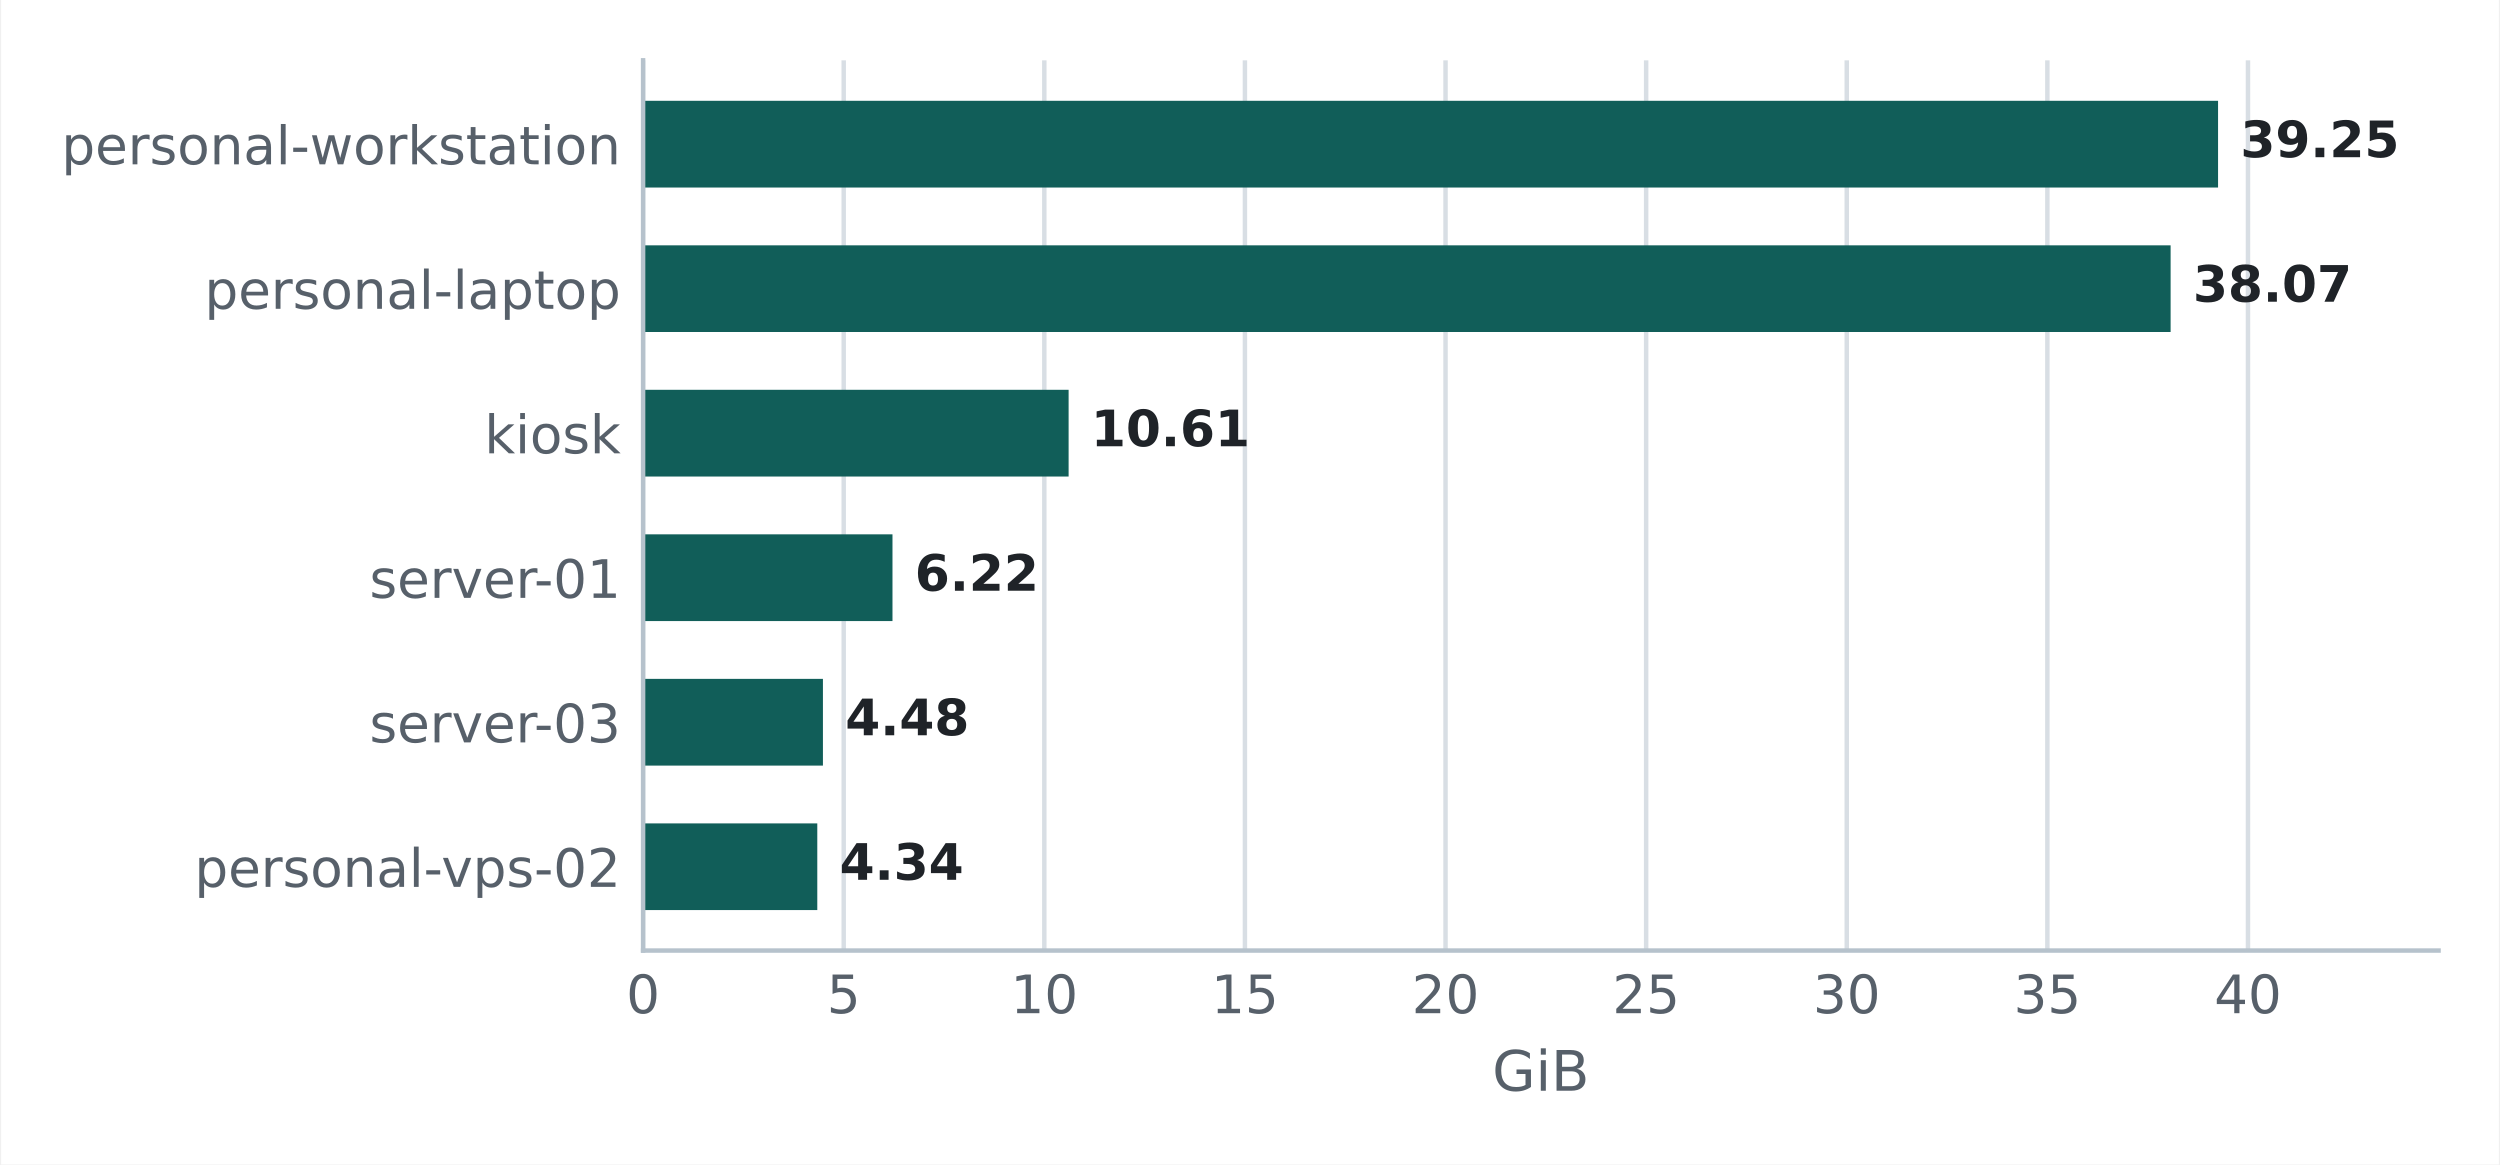
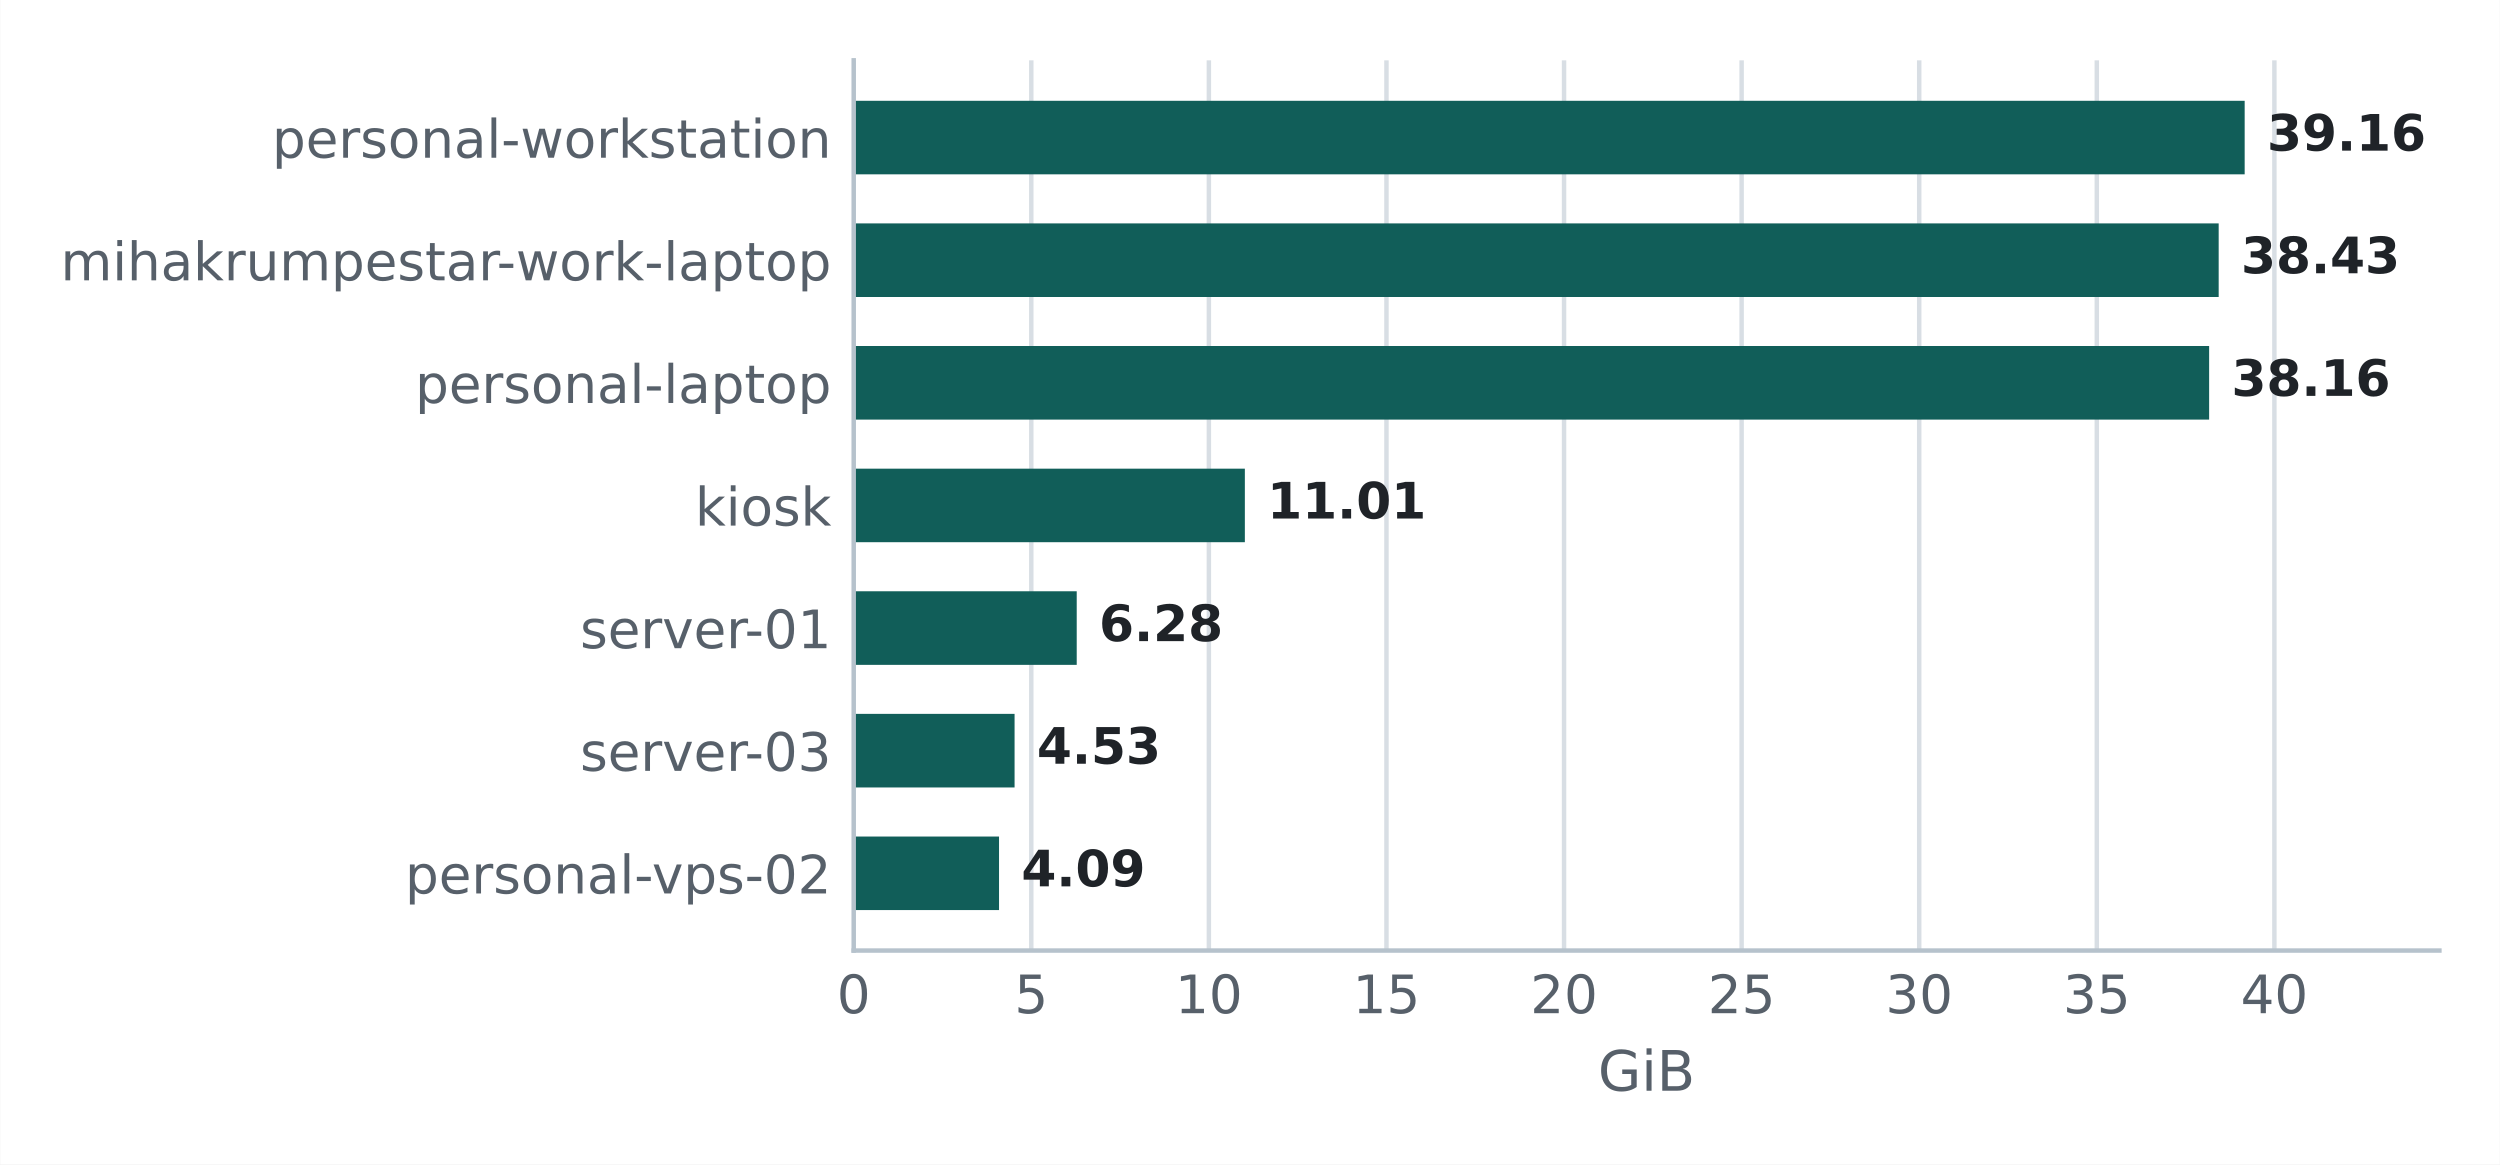
- <svg xmlns="http://www.w3.org/2000/svg" xmlns:xlink="http://www.w3.org/1999/xlink" width="994" height="463" viewBox="0 0 447.173 208.478" version="1.1">
+ <svg xmlns="http://www.w3.org/2000/svg" xmlns:xlink="http://www.w3.org/1999/xlink" width="994" height="463" viewBox="0 0 447.476 208.478" version="1.1">
  <defs>
    <style type="text/css">*{stroke-linejoin: round; stroke-linecap: butt}</style>
  </defs>
  <g id="figure_1">
    <g id="patch_1">
-       <path d="M 0 208.478  L 447.173 208.478  L 447.173 0  L 0 0  z " style="fill: #ffffff" />
+       <path d="M 0 208.478  L 447.476 208.478  L 447.476 0  L 0 0  z " style="fill: #ffffff" />
    </g>
    <g id="axes_1">
      <g id="patch_2">
-         <path d="M 114.933 170.178  L 436.373 170.178  L 436.373 10.8  L 114.933 10.8  z " style="fill: #ffffff" />
+         <path d="M 152.789 170.178  L 436.676 170.178  L 436.676 10.8  L 152.789 10.8  z " style="fill: #ffffff" />
      </g>
      <g id="matplotlib.axis_1">
        <g id="xtick_1">
          <g id="line2d_1">
-             <path d="M 114.933 170.178  L 114.933 10.8  " clip-path="url(#p33a2ac81b0)" style="fill: none; stroke: #d8dee4; stroke-width: 0.8; stroke-linecap: square" />
+             <path d="M 152.789 170.178  L 152.789 10.8  " clip-path="url(#p141fef46cf)" style="fill: none; stroke: #d8dee4; stroke-width: 0.8; stroke-linecap: square" />
          </g>
          <g id="line2d_2" />
          <g id="text_1">
-             <g style="fill: #57606a" transform="translate(111.9108 181.3954) scale(0.095 -0.095)">
+             <g style="fill: #57606a" transform="translate(149.7668 181.3954) scale(0.095 -0.095)">
              <defs>
                <path id="DejaVuSans-13" d="M 2034 4250  Q 1547 4250 1301 3770  Q 1056 3291 1056 2328  Q 1056 1369 1301 889  Q 1547 409 2034 409  Q 2525 409 2770 889  Q 3016 1369 3016 2328  Q 3016 3291 2770 3770  Q 2525 4250 2034 4250  z M 2034 4750  Q 2819 4750 3233 4129  Q 3647 3509 3647 2328  Q 3647 1150 3233 529  Q 2819 -91 2034 -91  Q 1250 -91 836 529  Q 422 1150 422 2328  Q 422 3509 836 4129  Q 1250 4750 2034 4750  z " transform="scale(0.015625)" />
              </defs>
              <use xlink:href="#DejaVuSans-13" />
            </g>
          </g>
        </g>
        <g id="xtick_2">
          <g id="line2d_3">
-             <path d="M 150.848 170.178  L 150.848 10.8  " clip-path="url(#p33a2ac81b0)" style="fill: none; stroke: #d8dee4; stroke-width: 0.8; stroke-linecap: square" />
+             <path d="M 184.582 170.178  L 184.582 10.8  " clip-path="url(#p141fef46cf)" style="fill: none; stroke: #d8dee4; stroke-width: 0.8; stroke-linecap: square" />
          </g>
          <g id="line2d_4" />
          <g id="text_2">
-             <g style="fill: #57606a" transform="translate(147.8257 181.3954) scale(0.095 -0.095)">
+             <g style="fill: #57606a" transform="translate(181.5598 181.3954) scale(0.095 -0.095)">
              <defs>
                <path id="DejaVuSans-18" d="M 691 4666  L 3169 4666  L 3169 4134  L 1269 4134  L 1269 2991  Q 1406 3038 1543 3061  Q 1681 3084 1819 3084  Q 2600 3084 3056 2656  Q 3513 2228 3513 1497  Q 3513 744 3044 326  Q 2575 -91 1722 -91  Q 1428 -91 1123 -41  Q 819 9 494 109  L 494 744  Q 775 591 1075 516  Q 1375 441 1709 441  Q 2250 441 2565 725  Q 2881 1009 2881 1497  Q 2881 1984 2565 2268  Q 2250 2553 1709 2553  Q 1456 2553 1204 2497  Q 953 2441 691 2322  L 691 4666  z " transform="scale(0.015625)" />
              </defs>
              <use xlink:href="#DejaVuSans-18" />
            </g>
          </g>
        </g>
        <g id="xtick_3">
          <g id="line2d_5">
-             <path d="M 186.763 170.178  L 186.763 10.8  " clip-path="url(#p33a2ac81b0)" style="fill: none; stroke: #d8dee4; stroke-width: 0.8; stroke-linecap: square" />
+             <path d="M 216.375 170.178  L 216.375 10.8  " clip-path="url(#p141fef46cf)" style="fill: none; stroke: #d8dee4; stroke-width: 0.8; stroke-linecap: square" />
          </g>
          <g id="line2d_6" />
          <g id="text_3">
-             <g style="fill: #57606a" transform="translate(180.7185 181.3954) scale(0.095 -0.095)">
+             <g style="fill: #57606a" transform="translate(210.3306 181.3954) scale(0.095 -0.095)">
              <defs>
                <path id="DejaVuSans-14" d="M 794 531  L 1825 531  L 1825 4091  L 703 3866  L 703 4441  L 1819 4666  L 2450 4666  L 2450 531  L 3481 531  L 3481 0  L 794 0  L 794 531  z " transform="scale(0.015625)" />
              </defs>
              <use xlink:href="#DejaVuSans-14" />
              <use xlink:href="#DejaVuSans-13" transform="translate(63.625 0)" />
            </g>
          </g>
        </g>
        <g id="xtick_4">
          <g id="line2d_7">
-             <path d="M 222.678 170.178  L 222.678 10.8  " clip-path="url(#p33a2ac81b0)" style="fill: none; stroke: #d8dee4; stroke-width: 0.8; stroke-linecap: square" />
+             <path d="M 248.168 170.178  L 248.168 10.8  " clip-path="url(#p141fef46cf)" style="fill: none; stroke: #d8dee4; stroke-width: 0.8; stroke-linecap: square" />
          </g>
          <g id="line2d_8" />
          <g id="text_4">
-             <g style="fill: #57606a" transform="translate(216.6334 181.3954) scale(0.095 -0.095)">
+             <g style="fill: #57606a" transform="translate(242.1236 181.3954) scale(0.095 -0.095)">
              <use xlink:href="#DejaVuSans-14" />
              <use xlink:href="#DejaVuSans-18" transform="translate(63.625 0)" />
            </g>
          </g>
        </g>
        <g id="xtick_5">
          <g id="line2d_9">
-             <path d="M 258.593 170.178  L 258.593 10.8  " clip-path="url(#p33a2ac81b0)" style="fill: none; stroke: #d8dee4; stroke-width: 0.8; stroke-linecap: square" />
+             <path d="M 279.961 170.178  L 279.961 10.8  " clip-path="url(#p141fef46cf)" style="fill: none; stroke: #d8dee4; stroke-width: 0.8; stroke-linecap: square" />
          </g>
          <g id="line2d_10" />
          <g id="text_5">
-             <g style="fill: #57606a" transform="translate(252.5484 181.3954) scale(0.095 -0.095)">
+             <g style="fill: #57606a" transform="translate(273.9166 181.3954) scale(0.095 -0.095)">
              <defs>
                <path id="DejaVuSans-15" d="M 1228 531  L 3431 531  L 3431 0  L 469 0  L 469 531  Q 828 903 1448 1529  Q 2069 2156 2228 2338  Q 2531 2678 2651 2914  Q 2772 3150 2772 3378  Q 2772 3750 2511 3984  Q 2250 4219 1831 4219  Q 1534 4219 1204 4116  Q 875 4013 500 3803  L 500 4441  Q 881 4594 1212 4672  Q 1544 4750 1819 4750  Q 2544 4750 2975 4387  Q 3406 4025 3406 3419  Q 3406 3131 3298 2873  Q 3191 2616 2906 2266  Q 2828 2175 2409 1742  Q 1991 1309 1228 531  z " transform="scale(0.015625)" />
              </defs>
              <use xlink:href="#DejaVuSans-15" />
              <use xlink:href="#DejaVuSans-13" transform="translate(63.625 0)" />
            </g>
          </g>
        </g>
        <g id="xtick_6">
          <g id="line2d_11">
-             <path d="M 294.508 170.178  L 294.508 10.8  " clip-path="url(#p33a2ac81b0)" style="fill: none; stroke: #d8dee4; stroke-width: 0.8; stroke-linecap: square" />
+             <path d="M 311.754 170.178  L 311.754 10.8  " clip-path="url(#p141fef46cf)" style="fill: none; stroke: #d8dee4; stroke-width: 0.8; stroke-linecap: square" />
          </g>
          <g id="line2d_12" />
          <g id="text_6">
-             <g style="fill: #57606a" transform="translate(288.4633 181.3954) scale(0.095 -0.095)">
+             <g style="fill: #57606a" transform="translate(305.7096 181.3954) scale(0.095 -0.095)">
              <use xlink:href="#DejaVuSans-15" />
              <use xlink:href="#DejaVuSans-18" transform="translate(63.625 0)" />
            </g>
          </g>
        </g>
        <g id="xtick_7">
          <g id="line2d_13">
-             <path d="M 330.423 170.178  L 330.423 10.8  " clip-path="url(#p33a2ac81b0)" style="fill: none; stroke: #d8dee4; stroke-width: 0.8; stroke-linecap: square" />
+             <path d="M 343.547 170.178  L 343.547 10.8  " clip-path="url(#p141fef46cf)" style="fill: none; stroke: #d8dee4; stroke-width: 0.8; stroke-linecap: square" />
          </g>
          <g id="line2d_14" />
          <g id="text_7">
-             <g style="fill: #57606a" transform="translate(324.3783 181.3954) scale(0.095 -0.095)">
+             <g style="fill: #57606a" transform="translate(337.5026 181.3954) scale(0.095 -0.095)">
              <defs>
                <path id="DejaVuSans-16" d="M 2597 2516  Q 3050 2419 3304 2112  Q 3559 1806 3559 1356  Q 3559 666 3084 287  Q 2609 -91 1734 -91  Q 1441 -91 1130 -33  Q 819 25 488 141  L 488 750  Q 750 597 1062 519  Q 1375 441 1716 441  Q 2309 441 2620 675  Q 2931 909 2931 1356  Q 2931 1769 2642 2001  Q 2353 2234 1838 2234  L 1294 2234  L 1294 2753  L 1863 2753  Q 2328 2753 2575 2939  Q 2822 3125 2822 3475  Q 2822 3834 2567 4026  Q 2313 4219 1838 4219  Q 1578 4219 1281 4162  Q 984 4106 628 3988  L 628 4550  Q 988 4650 1302 4700  Q 1616 4750 1894 4750  Q 2613 4750 3031 4423  Q 3450 4097 3450 3541  Q 3450 3153 3228 2886  Q 3006 2619 2597 2516  z " transform="scale(0.015625)" />
              </defs>
              <use xlink:href="#DejaVuSans-16" />
              <use xlink:href="#DejaVuSans-13" transform="translate(63.625 0)" />
            </g>
          </g>
        </g>
        <g id="xtick_8">
          <g id="line2d_15">
-             <path d="M 366.338 170.178  L 366.338 10.8  " clip-path="url(#p33a2ac81b0)" style="fill: none; stroke: #d8dee4; stroke-width: 0.8; stroke-linecap: square" />
+             <path d="M 375.34 170.178  L 375.34 10.8  " clip-path="url(#p141fef46cf)" style="fill: none; stroke: #d8dee4; stroke-width: 0.8; stroke-linecap: square" />
          </g>
          <g id="line2d_16" />
          <g id="text_8">
-             <g style="fill: #57606a" transform="translate(360.2932 181.3954) scale(0.095 -0.095)">
+             <g style="fill: #57606a" transform="translate(369.2956 181.3954) scale(0.095 -0.095)">
              <use xlink:href="#DejaVuSans-16" />
              <use xlink:href="#DejaVuSans-18" transform="translate(63.625 0)" />
            </g>
          </g>
        </g>
        <g id="xtick_9">
          <g id="line2d_17">
-             <path d="M 402.253 170.178  L 402.253 10.8  " clip-path="url(#p33a2ac81b0)" style="fill: none; stroke: #d8dee4; stroke-width: 0.8; stroke-linecap: square" />
+             <path d="M 407.133 170.178  L 407.133 10.8  " clip-path="url(#p141fef46cf)" style="fill: none; stroke: #d8dee4; stroke-width: 0.8; stroke-linecap: square" />
          </g>
          <g id="line2d_18" />
          <g id="text_9">
-             <g style="fill: #57606a" transform="translate(396.2082 181.3954) scale(0.095 -0.095)">
+             <g style="fill: #57606a" transform="translate(401.0886 181.3954) scale(0.095 -0.095)">
              <defs>
                <path id="DejaVuSans-17" d="M 2419 4116  L 825 1625  L 2419 1625  L 2419 4116  z M 2253 4666  L 3047 4666  L 3047 1625  L 3713 1625  L 3713 1100  L 3047 1100  L 3047 0  L 2419 0  L 2419 1100  L 313 1100  L 313 1709  L 2253 4666  z " transform="scale(0.015625)" />
              </defs>
              <use xlink:href="#DejaVuSans-17" />
              <use xlink:href="#DejaVuSans-13" transform="translate(63.625 0)" />
            </g>
          </g>
        </g>
        <g id="text_10">
-           <g style="fill: #57606a" transform="translate(266.9592 195.2761) scale(0.1 -0.1)">
+           <g style="fill: #57606a" transform="translate(286.039 195.2761) scale(0.1 -0.1)">
            <defs>
              <path id="DejaVuSans-2a" d="M 3809 666  L 3809 1919  L 2778 1919  L 2778 2438  L 4434 2438  L 4434 434  Q 4069 175 3628 42  Q 3188 -91 2688 -91  Q 1594 -91 976 548  Q 359 1188 359 2328  Q 359 3472 976 4111  Q 1594 4750 2688 4750  Q 3144 4750 3555 4637  Q 3966 4525 4313 4306  L 4313 3634  Q 3963 3931 3569 4081  Q 3175 4231 2741 4231  Q 1884 4231 1454 3753  Q 1025 3275 1025 2328  Q 1025 1384 1454 906  Q 1884 428 2741 428  Q 3075 428 3337 486  Q 3600 544 3809 666  z " transform="scale(0.015625)" />
              <path id="DejaVuSans-4c" d="M 603 3500  L 1178 3500  L 1178 0  L 603 0  L 603 3500  z M 603 4863  L 1178 4863  L 1178 4134  L 603 4134  L 603 4863  z " transform="scale(0.015625)" />
              <path id="DejaVuSans-25" d="M 1259 2228  L 1259 519  L 2272 519  Q 2781 519 3026 730  Q 3272 941 3272 1375  Q 3272 1813 3026 2020  Q 2781 2228 2272 2228  L 1259 2228  z M 1259 4147  L 1259 2741  L 2194 2741  Q 2656 2741 2882 2914  Q 3109 3088 3109 3444  Q 3109 3797 2882 3972  Q 2656 4147 2194 4147  L 1259 4147  z M 628 4666  L 2241 4666  Q 2963 4666 3353 4366  Q 3744 4066 3744 3513  Q 3744 3084 3544 2831  Q 3344 2578 2956 2516  Q 3422 2416 3680 2098  Q 3938 1781 3938 1306  Q 3938 681 3513 340  Q 3088 0 2303 0  L 628 0  L 628 4666  z " transform="scale(0.015625)" />
            </defs>
            <use xlink:href="#DejaVuSans-2a" />
            <use xlink:href="#DejaVuSans-4c" transform="translate(77.48438 0)" />
            <use xlink:href="#DejaVuSans-25" transform="translate(105.2656 0)" />
          </g>
        </g>
      </g>
      <g id="matplotlib.axis_2">
        <g id="ytick_1">
          <g id="line2d_19" />
          <g id="text_11">
-             <g style="fill: #57606a" transform="translate(34.6168 158.7806) scale(0.095 -0.095)">
+             <g style="fill: #57606a" transform="translate(72.47281 159.9566) scale(0.095 -0.095)">
              <defs>
                <path id="DejaVuSans-53" d="M 1159 525  L 1159 -1331  L 581 -1331  L 581 3500  L 1159 3500  L 1159 2969  Q 1341 3281 1617 3432  Q 1894 3584 2278 3584  Q 2916 3584 3314 3078  Q 3713 2572 3713 1747  Q 3713 922 3314 415  Q 2916 -91 2278 -91  Q 1894 -91 1617 61  Q 1341 213 1159 525  z M 3116 1747  Q 3116 2381 2855 2742  Q 2594 3103 2138 3103  Q 1681 3103 1420 2742  Q 1159 2381 1159 1747  Q 1159 1113 1420 752  Q 1681 391 2138 391  Q 2594 391 2855 752  Q 3116 1113 3116 1747  z " transform="scale(0.015625)" />
                <path id="DejaVuSans-48" d="M 3597 1894  L 3597 1613  L 953 1613  Q 991 1019 1311 708  Q 1631 397 2203 397  Q 2534 397 2845 478  Q 3156 559 3463 722  L 3463 178  Q 3153 47 2828 -22  Q 2503 -91 2169 -91  Q 1331 -91 842 396  Q 353 884 353 1716  Q 353 2575 817 3079  Q 1281 3584 2069 3584  Q 2775 3584 3186 3129  Q 3597 2675 3597 1894  z M 3022 2063  Q 3016 2534 2758 2815  Q 2500 3097 2075 3097  Q 1594 3097 1305 2825  Q 1016 2553 972 2059  L 3022 2063  z " transform="scale(0.015625)" />
                <path id="DejaVuSans-55" d="M 2631 2963  Q 2534 3019 2420 3045  Q 2306 3072 2169 3072  Q 1681 3072 1420 2755  Q 1159 2438 1159 1844  L 1159 0  L 581 0  L 581 3500  L 1159 3500  L 1159 2956  Q 1341 3275 1631 3429  Q 1922 3584 2338 3584  Q 2397 3584 2469 3576  Q 2541 3569 2628 3553  L 2631 2963  z " transform="scale(0.015625)" />
                <path id="DejaVuSans-56" d="M 2834 3397  L 2834 2853  Q 2591 2978 2328 3040  Q 2066 3103 1784 3103  Q 1356 3103 1142 2972  Q 928 2841 928 2578  Q 928 2378 1081 2264  Q 1234 2150 1697 2047  L 1894 2003  Q 2506 1872 2764 1633  Q 3022 1394 3022 966  Q 3022 478 2636 193  Q 2250 -91 1575 -91  Q 1294 -91 989 -36  Q 684 19 347 128  L 347 722  Q 666 556 975 473  Q 1284 391 1588 391  Q 1994 391 2212 530  Q 2431 669 2431 922  Q 2431 1156 2273 1281  Q 2116 1406 1581 1522  L 1381 1569  Q 847 1681 609 1914  Q 372 2147 372 2553  Q 372 3047 722 3315  Q 1072 3584 1716 3584  Q 2034 3584 2315 3537  Q 2597 3491 2834 3397  z " transform="scale(0.015625)" />
                <path id="DejaVuSans-52" d="M 1959 3097  Q 1497 3097 1228 2736  Q 959 2375 959 1747  Q 959 1119 1226 758  Q 1494 397 1959 397  Q 2419 397 2687 759  Q 2956 1122 2956 1747  Q 2956 2369 2687 2733  Q 2419 3097 1959 3097  z M 1959 3584  Q 2709 3584 3137 3096  Q 3566 2609 3566 1747  Q 3566 888 3137 398  Q 2709 -91 1959 -91  Q 1206 -91 779 398  Q 353 888 353 1747  Q 353 2609 779 3096  Q 1206 3584 1959 3584  z " transform="scale(0.015625)" />
                <path id="DejaVuSans-51" d="M 3513 2113  L 3513 0  L 2938 0  L 2938 2094  Q 2938 2591 2744 2837  Q 2550 3084 2163 3084  Q 1697 3084 1428 2787  Q 1159 2491 1159 1978  L 1159 0  L 581 0  L 581 3500  L 1159 3500  L 1159 2956  Q 1366 3272 1645 3428  Q 1925 3584 2291 3584  Q 2894 3584 3203 3211  Q 3513 2838 3513 2113  z " transform="scale(0.015625)" />
                <path id="DejaVuSans-44" d="M 2194 1759  Q 1497 1759 1228 1600  Q 959 1441 959 1056  Q 959 750 1161 570  Q 1363 391 1709 391  Q 2188 391 2477 730  Q 2766 1069 2766 1631  L 2766 1759  L 2194 1759  z M 3341 1997  L 3341 0  L 2766 0  L 2766 531  Q 2569 213 2275 61  Q 1981 -91 1556 -91  Q 1019 -91 701 211  Q 384 513 384 1019  Q 384 1609 779 1909  Q 1175 2209 1959 2209  L 2766 2209  L 2766 2266  Q 2766 2663 2505 2880  Q 2244 3097 1772 3097  Q 1472 3097 1187 3025  Q 903 2953 641 2809  L 641 3341  Q 956 3463 1253 3523  Q 1550 3584 1831 3584  Q 2591 3584 2966 3190  Q 3341 2797 3341 1997  z " transform="scale(0.015625)" />
                <path id="DejaVuSans-4f" d="M 603 4863  L 1178 4863  L 1178 0  L 603 0  L 603 4863  z " transform="scale(0.015625)" />
                <path id="DejaVuSans-10" d="M 313 2009  L 1997 2009  L 1997 1497  L 313 1497  L 313 2009  z " transform="scale(0.015625)" />
                <path id="DejaVuSans-59" d="M 191 3500  L 800 3500  L 1894 563  L 2988 3500  L 3597 3500  L 2284 0  L 1503 0  L 191 3500  z " transform="scale(0.015625)" />
              </defs>
              <use xlink:href="#DejaVuSans-53" />
              <use xlink:href="#DejaVuSans-48" transform="translate(63.48438 0)" />
              <use xlink:href="#DejaVuSans-55" transform="translate(125.0156 0)" />
              <use xlink:href="#DejaVuSans-56" transform="translate(166.125 0)" />
              <use xlink:href="#DejaVuSans-52" transform="translate(218.2188 0)" />
              <use xlink:href="#DejaVuSans-51" transform="translate(279.4062 0)" />
              <use xlink:href="#DejaVuSans-44" transform="translate(342.7812 0)" />
              <use xlink:href="#DejaVuSans-4f" transform="translate(404.0625 0)" />
              <use xlink:href="#DejaVuSans-10" transform="translate(431.8438 0)" />
              <use xlink:href="#DejaVuSans-59" transform="translate(465.2344 0)" />
              <use xlink:href="#DejaVuSans-53" transform="translate(524.4219 0)" />
              <use xlink:href="#DejaVuSans-56" transform="translate(587.9062 0)" />
              <use xlink:href="#DejaVuSans-10" transform="translate(640 0)" />
              <use xlink:href="#DejaVuSans-13" transform="translate(676.0781 0)" />
              <use xlink:href="#DejaVuSans-15" transform="translate(739.7031 0)" />
            </g>
          </g>
        </g>
        <g id="ytick_2">
          <g id="line2d_20" />
          <g id="text_12">
-             <g style="fill: #57606a" transform="translate(65.95047 132.9072) scale(0.095 -0.095)">
+             <g style="fill: #57606a" transform="translate(103.8065 138.0034) scale(0.095 -0.095)">
              <use xlink:href="#DejaVuSans-56" />
              <use xlink:href="#DejaVuSans-48" transform="translate(52.09375 0)" />
              <use xlink:href="#DejaVuSans-55" transform="translate(113.625 0)" />
              <use xlink:href="#DejaVuSans-59" transform="translate(154.7344 0)" />
              <use xlink:href="#DejaVuSans-48" transform="translate(213.9219 0)" />
              <use xlink:href="#DejaVuSans-55" transform="translate(275.4531 0)" />
              <use xlink:href="#DejaVuSans-10" transform="translate(310.1719 0)" />
              <use xlink:href="#DejaVuSans-13" transform="translate(346.25 0)" />
              <use xlink:href="#DejaVuSans-16" transform="translate(409.875 0)" />
            </g>
          </g>
        </g>
        <g id="ytick_3">
          <g id="line2d_21" />
          <g id="text_13">
-             <g style="fill: #57606a" transform="translate(65.95047 107.0342) scale(0.095 -0.095)">
+             <g style="fill: #57606a" transform="translate(103.8065 116.0506) scale(0.095 -0.095)">
              <use xlink:href="#DejaVuSans-56" />
              <use xlink:href="#DejaVuSans-48" transform="translate(52.09375 0)" />
              <use xlink:href="#DejaVuSans-55" transform="translate(113.625 0)" />
              <use xlink:href="#DejaVuSans-59" transform="translate(154.7344 0)" />
              <use xlink:href="#DejaVuSans-48" transform="translate(213.9219 0)" />
              <use xlink:href="#DejaVuSans-55" transform="translate(275.4531 0)" />
              <use xlink:href="#DejaVuSans-10" transform="translate(310.1719 0)" />
              <use xlink:href="#DejaVuSans-13" transform="translate(346.25 0)" />
              <use xlink:href="#DejaVuSans-14" transform="translate(409.875 0)" />
            </g>
          </g>
        </g>
        <g id="ytick_4">
          <g id="line2d_22" />
          <g id="text_14">
-             <g style="fill: #57606a" transform="translate(86.52984 81.16159) scale(0.095 -0.095)">
+             <g style="fill: #57606a" transform="translate(124.3859 94.09809) scale(0.095 -0.095)">
              <defs>
                <path id="DejaVuSans-4e" d="M 581 4863  L 1159 4863  L 1159 1991  L 2875 3500  L 3609 3500  L 1753 1863  L 3688 0  L 2938 0  L 1159 1709  L 1159 0  L 581 0  L 581 4863  z " transform="scale(0.015625)" />
              </defs>
              <use xlink:href="#DejaVuSans-4e" />
              <use xlink:href="#DejaVuSans-4c" transform="translate(57.90625 0)" />
              <use xlink:href="#DejaVuSans-52" transform="translate(85.6875 0)" />
              <use xlink:href="#DejaVuSans-56" transform="translate(146.875 0)" />
              <use xlink:href="#DejaVuSans-4e" transform="translate(198.9688 0)" />
            </g>
          </g>
        </g>
        <g id="ytick_5">
          <g id="line2d_23" />
          <g id="text_15">
-             <g style="fill: #57606a" transform="translate(36.42031 55.28859) scale(0.095 -0.095)">
+             <g style="fill: #57606a" transform="translate(74.27633 72.14524) scale(0.095 -0.095)">
              <defs>
                <path id="DejaVuSans-57" d="M 1172 4494  L 1172 3500  L 2356 3500  L 2356 3053  L 1172 3053  L 1172 1153  Q 1172 725 1289 603  Q 1406 481 1766 481  L 2356 481  L 2356 0  L 1766 0  Q 1100 0 847 248  Q 594 497 594 1153  L 594 3053  L 172 3053  L 172 3500  L 594 3500  L 594 4494  L 1172 4494  z " transform="scale(0.015625)" />
              </defs>
              <use xlink:href="#DejaVuSans-53" />
              <use xlink:href="#DejaVuSans-48" transform="translate(63.48438 0)" />
              <use xlink:href="#DejaVuSans-55" transform="translate(125.0156 0)" />
              <use xlink:href="#DejaVuSans-56" transform="translate(166.125 0)" />
              <use xlink:href="#DejaVuSans-52" transform="translate(218.2188 0)" />
              <use xlink:href="#DejaVuSans-51" transform="translate(279.4062 0)" />
              <use xlink:href="#DejaVuSans-44" transform="translate(342.7812 0)" />
              <use xlink:href="#DejaVuSans-4f" transform="translate(404.0625 0)" />
              <use xlink:href="#DejaVuSans-10" transform="translate(431.8438 0)" />
              <use xlink:href="#DejaVuSans-4f" transform="translate(467.9219 0)" />
              <use xlink:href="#DejaVuSans-44" transform="translate(495.7031 0)" />
              <use xlink:href="#DejaVuSans-53" transform="translate(556.9844 0)" />
              <use xlink:href="#DejaVuSans-57" transform="translate(620.4688 0)" />
              <use xlink:href="#DejaVuSans-52" transform="translate(659.6719 0)" />
              <use xlink:href="#DejaVuSans-53" transform="translate(720.8594 0)" />
            </g>
          </g>
        </g>
        <g id="ytick_6">
          <g id="line2d_24" />
          <g id="text_16">
-             <g style="fill: #57606a" transform="translate(10.8 29.4156) scale(0.095 -0.095)">
-               <defs>
+             <g style="fill: #57606a" transform="translate(10.8 50.1924) scale(0.095 -0.095)">
+               <defs>
+                 <path id="DejaVuSans-50" d="M 3328 2828  Q 3544 3216 3844 3400  Q 4144 3584 4550 3584  Q 5097 3584 5394 3201  Q 5691 2819 5691 2113  L 5691 0  L 5113 0  L 5113 2094  Q 5113 2597 4934 2840  Q 4756 3084 4391 3084  Q 3944 3084 3684 2787  Q 3425 2491 3425 1978  L 3425 0  L 2847 0  L 2847 2094  Q 2847 2600 2669 2842  Q 2491 3084 2119 3084  Q 1678 3084 1418 2786  Q 1159 2488 1159 1978  L 1159 0  L 581 0  L 581 3500  L 1159 3500  L 1159 2956  Q 1356 3278 1631 3431  Q 1906 3584 2284 3584  Q 2666 3584 2933 3390  Q 3200 3197 3328 2828  z " transform="scale(0.015625)" />
+                 <path id="DejaVuSans-4b" d="M 3513 2113  L 3513 0  L 2938 0  L 2938 2094  Q 2938 2591 2744 2837  Q 2550 3084 2163 3084  Q 1697 3084 1428 2787  Q 1159 2491 1159 1978  L 1159 0  L 581 0  L 581 4863  L 1159 4863  L 1159 2956  Q 1366 3272 1645 3428  Q 1925 3584 2291 3584  Q 2894 3584 3203 3211  Q 3513 2838 3513 2113  z " transform="scale(0.015625)" />
+                 <path id="DejaVuSans-58" d="M 544 1381  L 544 3500  L 1119 3500  L 1119 1403  Q 1119 906 1312 657  Q 1506 409 1894 409  Q 2359 409 2629 706  Q 2900 1003 2900 1516  L 2900 3500  L 3475 3500  L 3475 0  L 2900 0  L 2900 538  Q 2691 219 2414 64  Q 2138 -91 1772 -91  Q 1169 -91 856 284  Q 544 659 544 1381  z M 1991 3584  L 1991 3584  z " transform="scale(0.015625)" />
                <path id="DejaVuSans-5a" d="M 269 3500  L 844 3500  L 1563 769  L 2278 3500  L 2956 3500  L 3675 769  L 4391 3500  L 4966 3500  L 4050 0  L 3372 0  L 2619 2869  L 1863 0  L 1184 0  L 269 3500  z " transform="scale(0.015625)" />
              </defs>
+               <use xlink:href="#DejaVuSans-50" />
+               <use xlink:href="#DejaVuSans-4c" transform="translate(97.40625 0)" />
+               <use xlink:href="#DejaVuSans-4b" transform="translate(125.1875 0)" />
+               <use xlink:href="#DejaVuSans-44" transform="translate(188.5625 0)" />
+               <use xlink:href="#DejaVuSans-4e" transform="translate(249.8438 0)" />
+               <use xlink:href="#DejaVuSans-55" transform="translate(307.75 0)" />
+               <use xlink:href="#DejaVuSans-58" transform="translate(348.8594 0)" />
+               <use xlink:href="#DejaVuSans-50" transform="translate(412.2344 0)" />
+               <use xlink:href="#DejaVuSans-53" transform="translate(509.6406 0)" />
+               <use xlink:href="#DejaVuSans-48" transform="translate(573.125 0)" />
+               <use xlink:href="#DejaVuSans-56" transform="translate(634.6562 0)" />
+               <use xlink:href="#DejaVuSans-57" transform="translate(686.75 0)" />
+               <use xlink:href="#DejaVuSans-44" transform="translate(725.9531 0)" />
+               <use xlink:href="#DejaVuSans-55" transform="translate(787.2344 0)" />
+               <use xlink:href="#DejaVuSans-10" transform="translate(821.9531 0)" />
+               <use xlink:href="#DejaVuSans-5a" transform="translate(858.0312 0)" />
+               <use xlink:href="#DejaVuSans-52" transform="translate(939.8125 0)" />
+               <use xlink:href="#DejaVuSans-55" transform="translate(1001 0)" />
+               <use xlink:href="#DejaVuSans-4e" transform="translate(1042.109 0)" />
+               <use xlink:href="#DejaVuSans-10" transform="translate(1100.016 0)" />
+               <use xlink:href="#DejaVuSans-4f" transform="translate(1136.094 0)" />
+               <use xlink:href="#DejaVuSans-44" transform="translate(1163.875 0)" />
+               <use xlink:href="#DejaVuSans-53" transform="translate(1225.156 0)" />
+               <use xlink:href="#DejaVuSans-57" transform="translate(1288.641 0)" />
+               <use xlink:href="#DejaVuSans-52" transform="translate(1327.844 0)" />
+               <use xlink:href="#DejaVuSans-53" transform="translate(1389.031 0)" />
+             </g>
+           </g>
+         </g>
+         <g id="ytick_7">
+           <g id="line2d_25" />
+           <g id="text_17">
+             <g style="fill: #57606a" transform="translate(48.65602 28.23955) scale(0.095 -0.095)">
              <use xlink:href="#DejaVuSans-53" />
              <use xlink:href="#DejaVuSans-48" transform="translate(63.48438 0)" />
              <use xlink:href="#DejaVuSans-55" transform="translate(125.0156 0)" />
              <use xlink:href="#DejaVuSans-56" transform="translate(166.125 0)" />
              <use xlink:href="#DejaVuSans-52" transform="translate(218.2188 0)" />
              <use xlink:href="#DejaVuSans-51" transform="translate(279.4062 0)" />
              <use xlink:href="#DejaVuSans-44" transform="translate(342.7812 0)" />
              <use xlink:href="#DejaVuSans-4f" transform="translate(404.0625 0)" />
              <use xlink:href="#DejaVuSans-10" transform="translate(431.8438 0)" />
              <use xlink:href="#DejaVuSans-5a" transform="translate(467.9219 0)" />
              <use xlink:href="#DejaVuSans-52" transform="translate(549.7031 0)" />
              <use xlink:href="#DejaVuSans-55" transform="translate(610.8906 0)" />
              <use xlink:href="#DejaVuSans-4e" transform="translate(652 0)" />
              <use xlink:href="#DejaVuSans-56" transform="translate(709.9062 0)" />
              <use xlink:href="#DejaVuSans-57" transform="translate(762 0)" />
              <use xlink:href="#DejaVuSans-44" transform="translate(801.2031 0)" />
              <use xlink:href="#DejaVuSans-57" transform="translate(862.4844 0)" />
              <use xlink:href="#DejaVuSans-4c" transform="translate(901.6875 0)" />
              <use xlink:href="#DejaVuSans-52" transform="translate(929.4688 0)" />
              <use xlink:href="#DejaVuSans-51" transform="translate(990.6562 0)" />
            </g>
          </g>
        </g>
      </g>
      <g id="patch_3">
-         <path d="M 114.933 162.933  L 146.118 162.933  L 146.118 147.409  L 114.933 147.409  z " clip-path="url(#p33a2ac81b0)" style="fill: #115e59" />
+         <path d="M 152.789 162.933  L 178.807 162.933  L 178.807 149.762  L 152.789 149.762  z " clip-path="url(#p141fef46cf)" style="fill: #115e59" />
      </g>
      <g id="patch_4">
-         <path d="M 114.933 137.06  L 147.129 137.06  L 147.129 121.536  L 114.933 121.536  z " clip-path="url(#p33a2ac81b0)" style="fill: #115e59" />
+         <path d="M 152.789 140.98  L 181.59 140.98  L 181.59 127.809  L 152.789 127.809  z " clip-path="url(#p141fef46cf)" style="fill: #115e59" />
      </g>
      <g id="patch_5">
-         <path d="M 114.933 111.187  L 159.58 111.187  L 159.58 95.663  L 114.933 95.663  z " clip-path="url(#p33a2ac81b0)" style="fill: #115e59" />
+         <path d="M 152.789 119.028  L 192.716 119.028  L 192.716 105.856  L 152.789 105.856  z " clip-path="url(#p141fef46cf)" style="fill: #115e59" />
      </g>
      <g id="patch_6">
-         <path d="M 114.933 85.314  L 191.113 85.314  L 191.113 69.79  L 114.933 69.79  z " clip-path="url(#p33a2ac81b0)" style="fill: #115e59" />
+         <path d="M 152.789 97.075  L 222.818 97.075  L 222.818 83.903  L 152.789 83.903  z " clip-path="url(#p141fef46cf)" style="fill: #115e59" />
      </g>
      <g id="patch_7">
-         <path d="M 114.933 59.441  L 388.404 59.441  L 388.404 43.917  L 114.933 43.917  z " clip-path="url(#p33a2ac81b0)" style="fill: #115e59" />
+         <path d="M 152.789 75.122  L 395.451 75.122  L 395.451 61.95  L 152.789 61.95  z " clip-path="url(#p141fef46cf)" style="fill: #115e59" />
      </g>
      <g id="patch_8">
-         <path d="M 114.933 33.568  L 396.898 33.568  L 396.898 18.044  L 114.933 18.044  z " clip-path="url(#p33a2ac81b0)" style="fill: #115e59" />
+         <path d="M 152.789 53.169  L 397.16 53.169  L 397.16 39.997  L 152.789 39.997  z " clip-path="url(#p141fef46cf)" style="fill: #115e59" />
      </g>
      <g id="patch_9">
-         <path d="M 114.933 170.178  L 114.933 10.8  " style="fill: none; stroke: #b6c2cc; stroke-width: 0.8; stroke-linejoin: miter; stroke-linecap: square" />
+         <path d="M 152.789 31.216  L 401.813 31.216  L 401.813 18.044  L 152.789 18.044  z " clip-path="url(#p141fef46cf)" style="fill: #115e59" />
      </g>
      <g id="patch_10">
-         <path d="M 114.933 170.178  L 436.373 170.178  " style="fill: none; stroke: #b6c2cc; stroke-width: 0.8; stroke-linejoin: miter; stroke-linecap: square" />
-       </g>
-       <g id="text_17">
-         <g style="fill: #1f2328" transform="translate(150.118 157.5092) scale(0.09 -0.09)">
+         <path d="M 152.789 170.178  L 152.789 10.8  " style="fill: none; stroke: #b6c2cc; stroke-width: 0.8; stroke-linejoin: miter; stroke-linecap: square" />
+       </g>
+       <g id="patch_11">
+         <path d="M 152.789 170.178  L 436.676 170.178  " style="fill: none; stroke: #b6c2cc; stroke-width: 0.8; stroke-linejoin: miter; stroke-linecap: square" />
+       </g>
+       <g id="text_18">
+         <g style="fill: #1f2328" transform="translate(182.8074 158.6853) scale(0.09 -0.09)">
          <defs>
            <path id="DejaVuSans-Bold-17" d="M 2356 3675  L 1038 1722  L 2356 1722  L 2356 3675  z M 2156 4666  L 3494 4666  L 3494 1722  L 4159 1722  L 4159 850  L 3494 850  L 3494 0  L 2356 0  L 2356 850  L 288 850  L 288 1881  L 2156 4666  z " transform="scale(0.015625)" />
            <path id="DejaVuSans-Bold-11" d="M 653 1209  L 1778 1209  L 1778 0  L 653 0  L 653 1209  z " transform="scale(0.015625)" />
+             <path id="DejaVuSans-Bold-13" d="M 2944 2338  Q 2944 3213 2780 3570  Q 2616 3928 2228 3928  Q 1841 3928 1675 3570  Q 1509 3213 1509 2338  Q 1509 1453 1675 1090  Q 1841 728 2228 728  Q 2613 728 2778 1090  Q 2944 1453 2944 2338  z M 4147 2328  Q 4147 1169 3647 539  Q 3147 -91 2228 -91  Q 1306 -91 806 539  Q 306 1169 306 2328  Q 306 3491 806 4120  Q 1306 4750 2228 4750  Q 3147 4750 3647 4120  Q 4147 3491 4147 2328  z " transform="scale(0.015625)" />
+             <path id="DejaVuSans-Bold-1c" d="M 641 103  L 641 966  Q 928 831 1190 764  Q 1453 697 1709 697  Q 2247 697 2547 995  Q 2847 1294 2900 1881  Q 2688 1725 2447 1647  Q 2206 1569 1925 1569  Q 1209 1569 770 1986  Q 331 2403 331 3084  Q 331 3838 820 4291  Q 1309 4744 2131 4744  Q 3044 4744 3544 4128  Q 4044 3513 4044 2388  Q 4044 1231 3459 570  Q 2875 -91 1856 -91  Q 1528 -91 1228 -42  Q 928 6 641 103  z M 2125 2350  Q 2441 2350 2600 2554  Q 2759 2759 2759 3169  Q 2759 3575 2600 3781  Q 2441 3988 2125 3988  Q 1809 3988 1650 3781  Q 1491 3575 1491 3169  Q 1491 2759 1650 2554  Q 1809 2350 2125 2350  z " transform="scale(0.015625)" />
+           </defs>
+           <use xlink:href="#DejaVuSans-Bold-17" />
+           <use xlink:href="#DejaVuSans-Bold-11" transform="translate(69.57812 0)" />
+           <use xlink:href="#DejaVuSans-Bold-13" transform="translate(107.5625 0)" />
+           <use xlink:href="#DejaVuSans-Bold-1c" transform="translate(177.1406 0)" />
+         </g>
+       </g>
+       <g id="text_19">
+         <g style="fill: #1f2328" transform="translate(185.5898 136.7324) scale(0.09 -0.09)">
+           <defs>
+             <path id="DejaVuSans-Bold-18" d="M 678 4666  L 3669 4666  L 3669 3781  L 1638 3781  L 1638 3059  Q 1775 3097 1914 3117  Q 2053 3138 2203 3138  Q 3056 3138 3531 2711  Q 4006 2284 4006 1522  Q 4006 766 3489 337  Q 2972 -91 2053 -91  Q 1656 -91 1267 -14  Q 878 63 494 219  L 494 1166  Q 875 947 1217 837  Q 1559 728 1863 728  Q 2300 728 2551 942  Q 2803 1156 2803 1522  Q 2803 1891 2551 2103  Q 2300 2316 1863 2316  Q 1603 2316 1309 2248  Q 1016 2181 678 2041  L 678 4666  z " transform="scale(0.015625)" />
            <path id="DejaVuSans-Bold-16" d="M 2981 2516  Q 3453 2394 3698 2092  Q 3944 1791 3944 1325  Q 3944 631 3412 270  Q 2881 -91 1863 -91  Q 1503 -91 1142 -33  Q 781 25 428 141  L 428 1069  Q 766 900 1098 814  Q 1431 728 1753 728  Q 2231 728 2486 893  Q 2741 1059 2741 1369  Q 2741 1688 2480 1852  Q 2219 2016 1709 2016  L 1228 2016  L 1228 2791  L 1734 2791  Q 2188 2791 2409 2933  Q 2631 3075 2631 3366  Q 2631 3634 2415 3781  Q 2200 3928 1806 3928  Q 1516 3928 1219 3862  Q 922 3797 628 3669  L 628 4550  Q 984 4650 1334 4700  Q 1684 4750 2022 4750  Q 2931 4750 3382 4451  Q 3834 4153 3834 3553  Q 3834 3144 3618 2883  Q 3403 2622 2981 2516  z " transform="scale(0.015625)" />
          </defs>
          <use xlink:href="#DejaVuSans-Bold-17" />
          <use xlink:href="#DejaVuSans-Bold-11" transform="translate(69.57812 0)" />
-           <use xlink:href="#DejaVuSans-Bold-16" transform="translate(107.5625 0)" />
-           <use xlink:href="#DejaVuSans-Bold-17" transform="translate(177.1406 0)" />
-         </g>
-       </g>
-       <g id="text_18">
-         <g style="fill: #1f2328" transform="translate(151.1292 131.6362) scale(0.09 -0.09)">
-           <defs>
-             <path id="DejaVuSans-Bold-1b" d="M 2228 2088  Q 1891 2088 1709 1903  Q 1528 1719 1528 1375  Q 1528 1031 1709 848  Q 1891 666 2228 666  Q 2563 666 2741 848  Q 2919 1031 2919 1375  Q 2919 1722 2741 1905  Q 2563 2088 2228 2088  z M 1350 2484  Q 925 2613 709 2878  Q 494 3144 494 3541  Q 494 4131 934 4440  Q 1375 4750 2228 4750  Q 3075 4750 3515 4442  Q 3956 4134 3956 3541  Q 3956 3144 3739 2878  Q 3522 2613 3097 2484  Q 3572 2353 3814 2058  Q 4056 1763 4056 1313  Q 4056 619 3595 264  Q 3134 -91 2228 -91  Q 1319 -91 855 264  Q 391 619 391 1313  Q 391 1763 633 2058  Q 875 2353 1350 2484  z M 1631 3419  Q 1631 3141 1786 2991  Q 1941 2841 2228 2841  Q 2509 2841 2662 2991  Q 2816 3141 2816 3419  Q 2816 3697 2662 3845  Q 2509 3994 2228 3994  Q 1941 3994 1786 3844  Q 1631 3694 1631 3419  z " transform="scale(0.015625)" />
-           </defs>
-           <use xlink:href="#DejaVuSans-Bold-17" />
-           <use xlink:href="#DejaVuSans-Bold-11" transform="translate(69.57812 0)" />
-           <use xlink:href="#DejaVuSans-Bold-17" transform="translate(107.5625 0)" />
-           <use xlink:href="#DejaVuSans-Bold-1b" transform="translate(177.1406 0)" />
-         </g>
-       </g>
-       <g id="text_19">
-         <g style="fill: #1f2328" transform="translate(163.5801 105.7632) scale(0.09 -0.09)">
+           <use xlink:href="#DejaVuSans-Bold-18" transform="translate(107.5625 0)" />
+           <use xlink:href="#DejaVuSans-Bold-16" transform="translate(177.1406 0)" />
+         </g>
+       </g>
+       <g id="text_20">
+         <g style="fill: #1f2328" transform="translate(196.7157 114.7796) scale(0.09 -0.09)">
          <defs>
            <path id="DejaVuSans-Bold-19" d="M 2316 2303  Q 2000 2303 1842 2098  Q 1684 1894 1684 1484  Q 1684 1075 1842 870  Q 2000 666 2316 666  Q 2634 666 2792 870  Q 2950 1075 2950 1484  Q 2950 1894 2792 2098  Q 2634 2303 2316 2303  z M 3803 4544  L 3803 3681  Q 3506 3822 3243 3889  Q 2981 3956 2731 3956  Q 2194 3956 1894 3657  Q 1594 3359 1544 2772  Q 1750 2925 1990 3001  Q 2231 3078 2516 3078  Q 3231 3078 3670 2659  Q 4109 2241 4109 1563  Q 4109 813 3618 361  Q 3128 -91 2303 -91  Q 1394 -91 895 523  Q 397 1138 397 2266  Q 397 3422 980 4083  Q 1563 4744 2578 4744  Q 2900 4744 3203 4694  Q 3506 4644 3803 4544  z " transform="scale(0.015625)" />
            <path id="DejaVuSans-Bold-15" d="M 1844 884  L 3897 884  L 3897 0  L 506 0  L 506 884  L 2209 2388  Q 2438 2594 2547 2791  Q 2656 2988 2656 3200  Q 2656 3528 2436 3728  Q 2216 3928 1850 3928  Q 1569 3928 1234 3808  Q 900 3688 519 3450  L 519 4475  Q 925 4609 1322 4679  Q 1719 4750 2100 4750  Q 2938 4750 3402 4381  Q 3866 4013 3866 3353  Q 3866 2972 3669 2642  Q 3472 2313 2841 1759  L 1844 884  z " transform="scale(0.015625)" />
+             <path id="DejaVuSans-Bold-1b" d="M 2228 2088  Q 1891 2088 1709 1903  Q 1528 1719 1528 1375  Q 1528 1031 1709 848  Q 1891 666 2228 666  Q 2563 666 2741 848  Q 2919 1031 2919 1375  Q 2919 1722 2741 1905  Q 2563 2088 2228 2088  z M 1350 2484  Q 925 2613 709 2878  Q 494 3144 494 3541  Q 494 4131 934 4440  Q 1375 4750 2228 4750  Q 3075 4750 3515 4442  Q 3956 4134 3956 3541  Q 3956 3144 3739 2878  Q 3522 2613 3097 2484  Q 3572 2353 3814 2058  Q 4056 1763 4056 1313  Q 4056 619 3595 264  Q 3134 -91 2228 -91  Q 1319 -91 855 264  Q 391 619 391 1313  Q 391 1763 633 2058  Q 875 2353 1350 2484  z M 1631 3419  Q 1631 3141 1786 2991  Q 1941 2841 2228 2841  Q 2509 2841 2662 2991  Q 2816 3141 2816 3419  Q 2816 3697 2662 3845  Q 2509 3994 2228 3994  Q 1941 3994 1786 3844  Q 1631 3694 1631 3419  z " transform="scale(0.015625)" />
          </defs>
          <use xlink:href="#DejaVuSans-Bold-19" />
          <use xlink:href="#DejaVuSans-Bold-11" transform="translate(69.57812 0)" />
          <use xlink:href="#DejaVuSans-Bold-15" transform="translate(107.5625 0)" />
-           <use xlink:href="#DejaVuSans-Bold-15" transform="translate(177.1406 0)" />
-         </g>
-       </g>
-       <g id="text_20">
-         <g style="fill: #1f2328" transform="translate(195.1134 79.89022) scale(0.09 -0.09)">
+           <use xlink:href="#DejaVuSans-Bold-1b" transform="translate(177.1406 0)" />
+         </g>
+       </g>
+       <g id="text_21">
+         <g style="fill: #1f2328" transform="translate(226.8175 92.82672) scale(0.09 -0.09)">
          <defs>
            <path id="DejaVuSans-Bold-14" d="M 750 831  L 1813 831  L 1813 3847  L 722 3622  L 722 4441  L 1806 4666  L 2950 4666  L 2950 831  L 4013 831  L 4013 0  L 750 0  L 750 831  z " transform="scale(0.015625)" />
-             <path id="DejaVuSans-Bold-13" d="M 2944 2338  Q 2944 3213 2780 3570  Q 2616 3928 2228 3928  Q 1841 3928 1675 3570  Q 1509 3213 1509 2338  Q 1509 1453 1675 1090  Q 1841 728 2228 728  Q 2613 728 2778 1090  Q 2944 1453 2944 2338  z M 4147 2328  Q 4147 1169 3647 539  Q 3147 -91 2228 -91  Q 1306 -91 806 539  Q 306 1169 306 2328  Q 306 3491 806 4120  Q 1306 4750 2228 4750  Q 3147 4750 3647 4120  Q 4147 3491 4147 2328  z " transform="scale(0.015625)" />
          </defs>
          <use xlink:href="#DejaVuSans-Bold-14" />
-           <use xlink:href="#DejaVuSans-Bold-13" transform="translate(69.57812 0)" />
+           <use xlink:href="#DejaVuSans-Bold-14" transform="translate(69.57812 0)" />
          <use xlink:href="#DejaVuSans-Bold-11" transform="translate(139.1562 0)" />
-           <use xlink:href="#DejaVuSans-Bold-19" transform="translate(177.1406 0)" />
+           <use xlink:href="#DejaVuSans-Bold-13" transform="translate(177.1406 0)" />
          <use xlink:href="#DejaVuSans-Bold-14" transform="translate(246.7188 0)" />
        </g>
      </g>
-       <g id="text_21">
-         <g style="fill: #1f2328" transform="translate(392.4045 54.01723) scale(0.09 -0.09)">
-           <defs>
-             <path id="DejaVuSans-Bold-1a" d="M 428 4666  L 3944 4666  L 3944 3988  L 2125 0  L 953 0  L 2675 3781  L 428 3781  L 428 4666  z " transform="scale(0.015625)" />
-           </defs>
+       <g id="text_22">
+         <g style="fill: #1f2328" transform="translate(399.4511 70.87387) scale(0.09 -0.09)">
          <use xlink:href="#DejaVuSans-Bold-16" />
          <use xlink:href="#DejaVuSans-Bold-1b" transform="translate(69.57812 0)" />
          <use xlink:href="#DejaVuSans-Bold-11" transform="translate(139.1562 0)" />
-           <use xlink:href="#DejaVuSans-Bold-13" transform="translate(177.1406 0)" />
-           <use xlink:href="#DejaVuSans-Bold-1a" transform="translate(246.7188 0)" />
-         </g>
-       </g>
-       <g id="text_22">
-         <g style="fill: #1f2328" transform="translate(400.8979 28.14423) scale(0.09 -0.09)">
-           <defs>
-             <path id="DejaVuSans-Bold-1c" d="M 641 103  L 641 966  Q 928 831 1190 764  Q 1453 697 1709 697  Q 2247 697 2547 995  Q 2847 1294 2900 1881  Q 2688 1725 2447 1647  Q 2206 1569 1925 1569  Q 1209 1569 770 1986  Q 331 2403 331 3084  Q 331 3838 820 4291  Q 1309 4744 2131 4744  Q 3044 4744 3544 4128  Q 4044 3513 4044 2388  Q 4044 1231 3459 570  Q 2875 -91 1856 -91  Q 1528 -91 1228 -42  Q 928 6 641 103  z M 2125 2350  Q 2441 2350 2600 2554  Q 2759 2759 2759 3169  Q 2759 3575 2600 3781  Q 2441 3988 2125 3988  Q 1809 3988 1650 3781  Q 1491 3575 1491 3169  Q 1491 2759 1650 2554  Q 1809 2350 2125 2350  z " transform="scale(0.015625)" />
-             <path id="DejaVuSans-Bold-18" d="M 678 4666  L 3669 4666  L 3669 3781  L 1638 3781  L 1638 3059  Q 1775 3097 1914 3117  Q 2053 3138 2203 3138  Q 3056 3138 3531 2711  Q 4006 2284 4006 1522  Q 4006 766 3489 337  Q 2972 -91 2053 -91  Q 1656 -91 1267 -14  Q 878 63 494 219  L 494 1166  Q 875 947 1217 837  Q 1559 728 1863 728  Q 2300 728 2551 942  Q 2803 1156 2803 1522  Q 2803 1891 2551 2103  Q 2300 2316 1863 2316  Q 1603 2316 1309 2248  Q 1016 2181 678 2041  L 678 4666  z " transform="scale(0.015625)" />
-           </defs>
+           <use xlink:href="#DejaVuSans-Bold-14" transform="translate(177.1406 0)" />
+           <use xlink:href="#DejaVuSans-Bold-19" transform="translate(246.7188 0)" />
+         </g>
+       </g>
+       <g id="text_23">
+         <g style="fill: #1f2328" transform="translate(401.1596 48.92103) scale(0.09 -0.09)">
+           <use xlink:href="#DejaVuSans-Bold-16" />
+           <use xlink:href="#DejaVuSans-Bold-1b" transform="translate(69.57812 0)" />
+           <use xlink:href="#DejaVuSans-Bold-11" transform="translate(139.1562 0)" />
+           <use xlink:href="#DejaVuSans-Bold-17" transform="translate(177.1406 0)" />
+           <use xlink:href="#DejaVuSans-Bold-16" transform="translate(246.7188 0)" />
+         </g>
+       </g>
+       <g id="text_24">
+         <g style="fill: #1f2328" transform="translate(405.8131 26.96818) scale(0.09 -0.09)">
          <use xlink:href="#DejaVuSans-Bold-16" />
          <use xlink:href="#DejaVuSans-Bold-1c" transform="translate(69.57812 0)" />
          <use xlink:href="#DejaVuSans-Bold-11" transform="translate(139.1562 0)" />
-           <use xlink:href="#DejaVuSans-Bold-15" transform="translate(177.1406 0)" />
-           <use xlink:href="#DejaVuSans-Bold-18" transform="translate(246.7188 0)" />
+           <use xlink:href="#DejaVuSans-Bold-14" transform="translate(177.1406 0)" />
+           <use xlink:href="#DejaVuSans-Bold-19" transform="translate(246.7188 0)" />
        </g>
      </g>
    </g>
  </g>
  <defs>
-     <clipPath id="p33a2ac81b0">
-       <rect x="114.933" y="10.8" width="321.44" height="159.378" />
+     <clipPath id="p141fef46cf">
+       <rect x="152.789" y="10.8" width="283.887" height="159.378" />
    </clipPath>
  </defs>
</svg>
